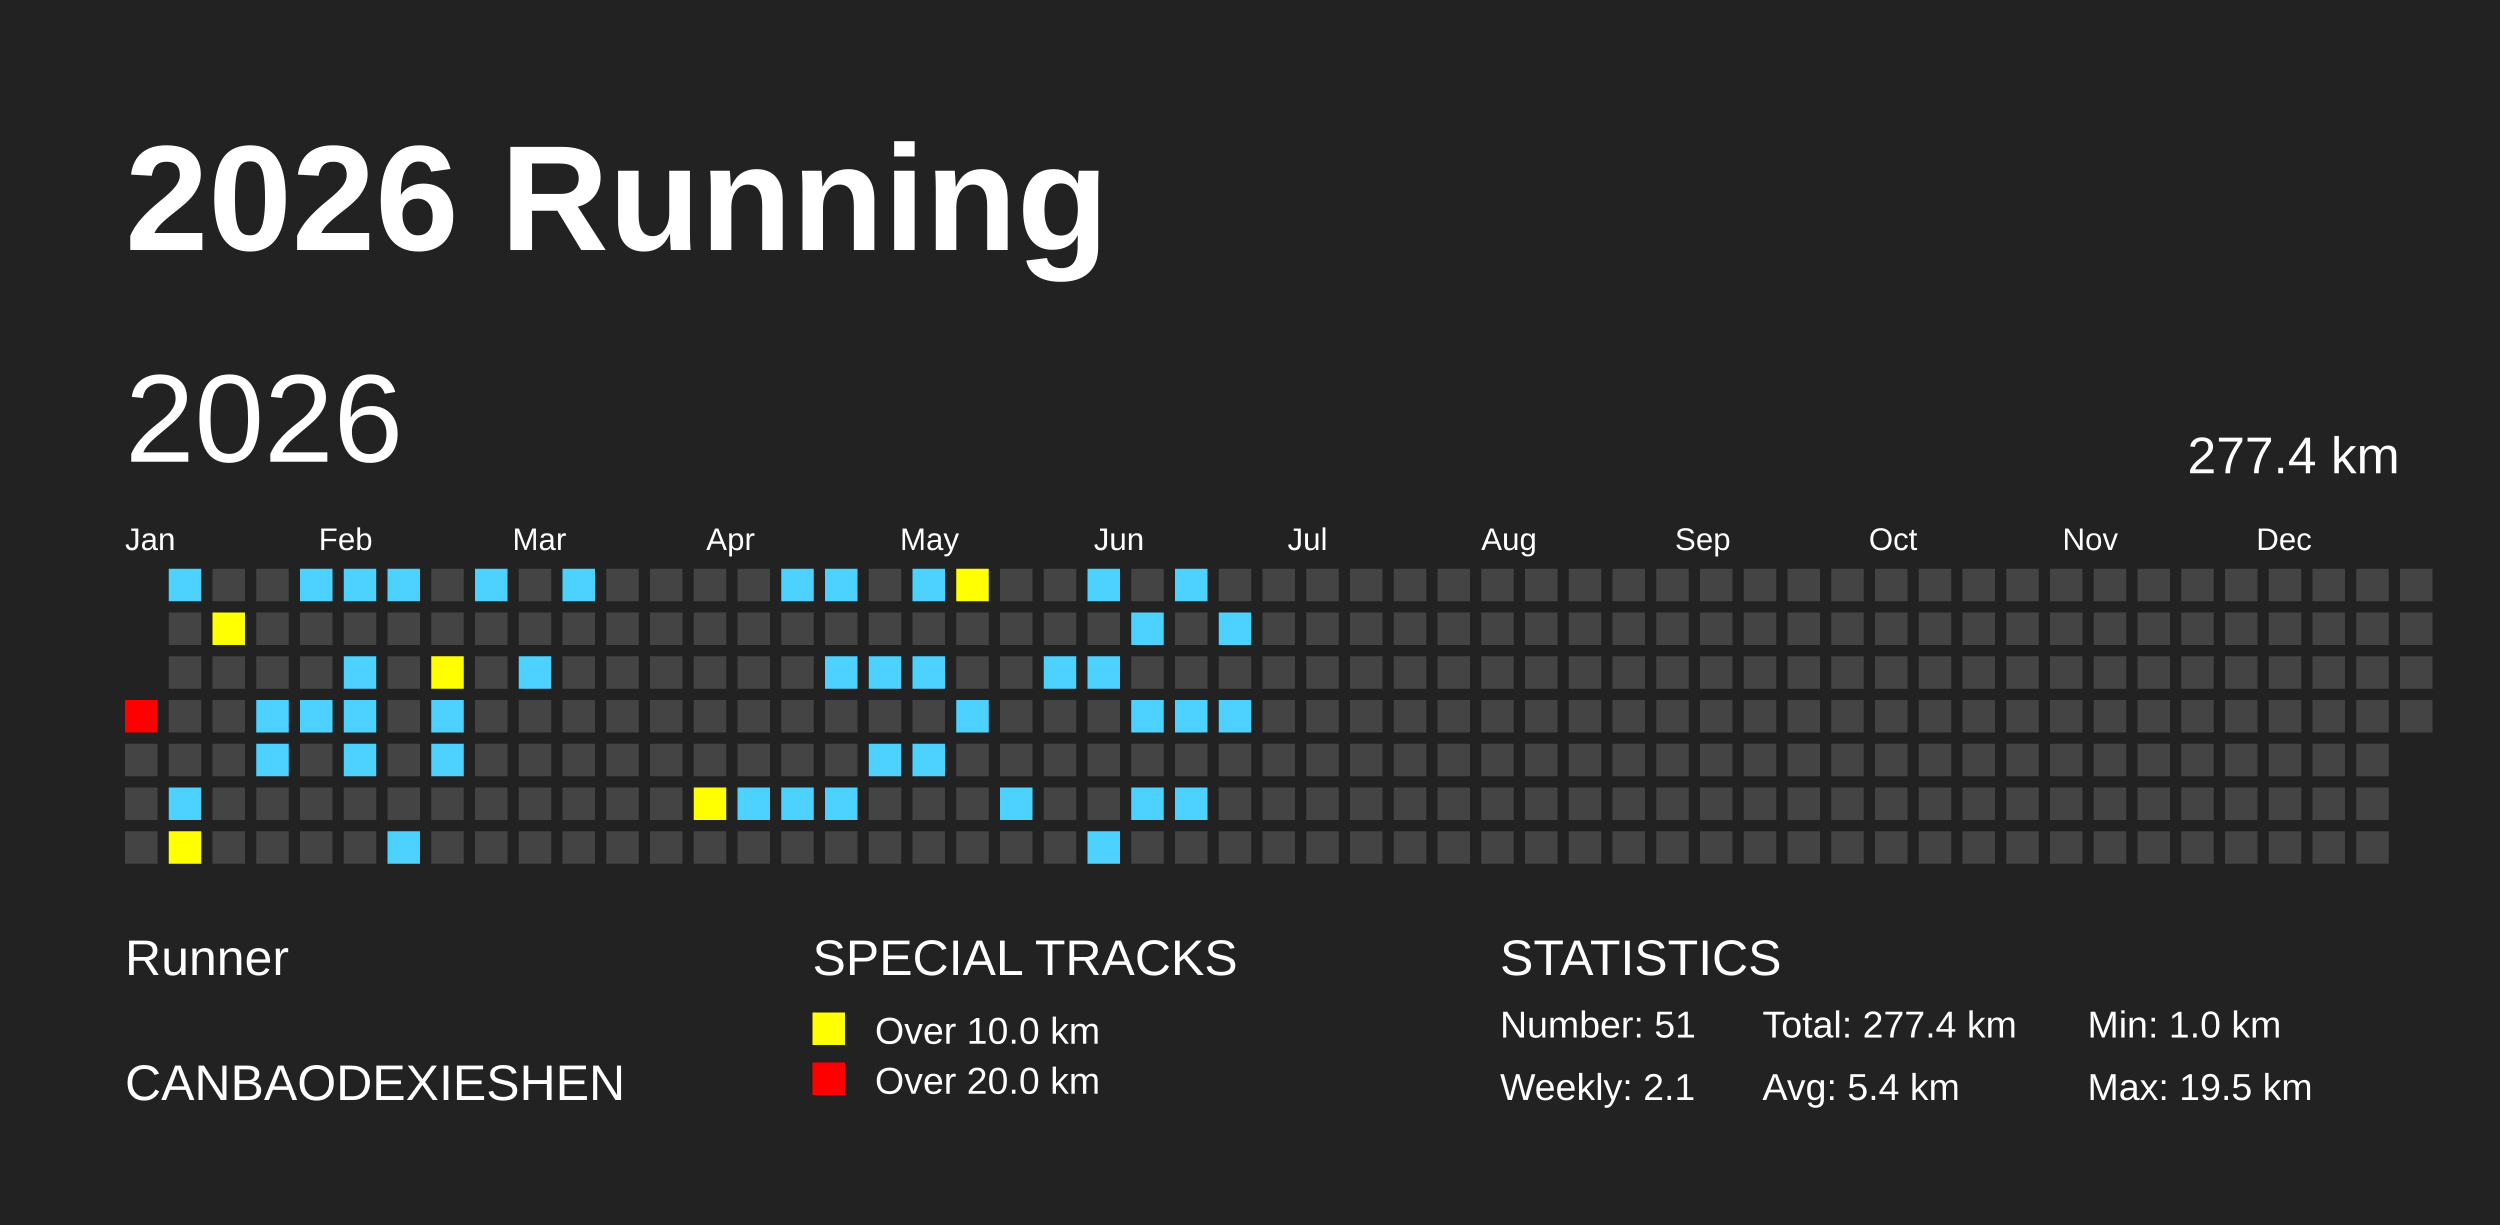
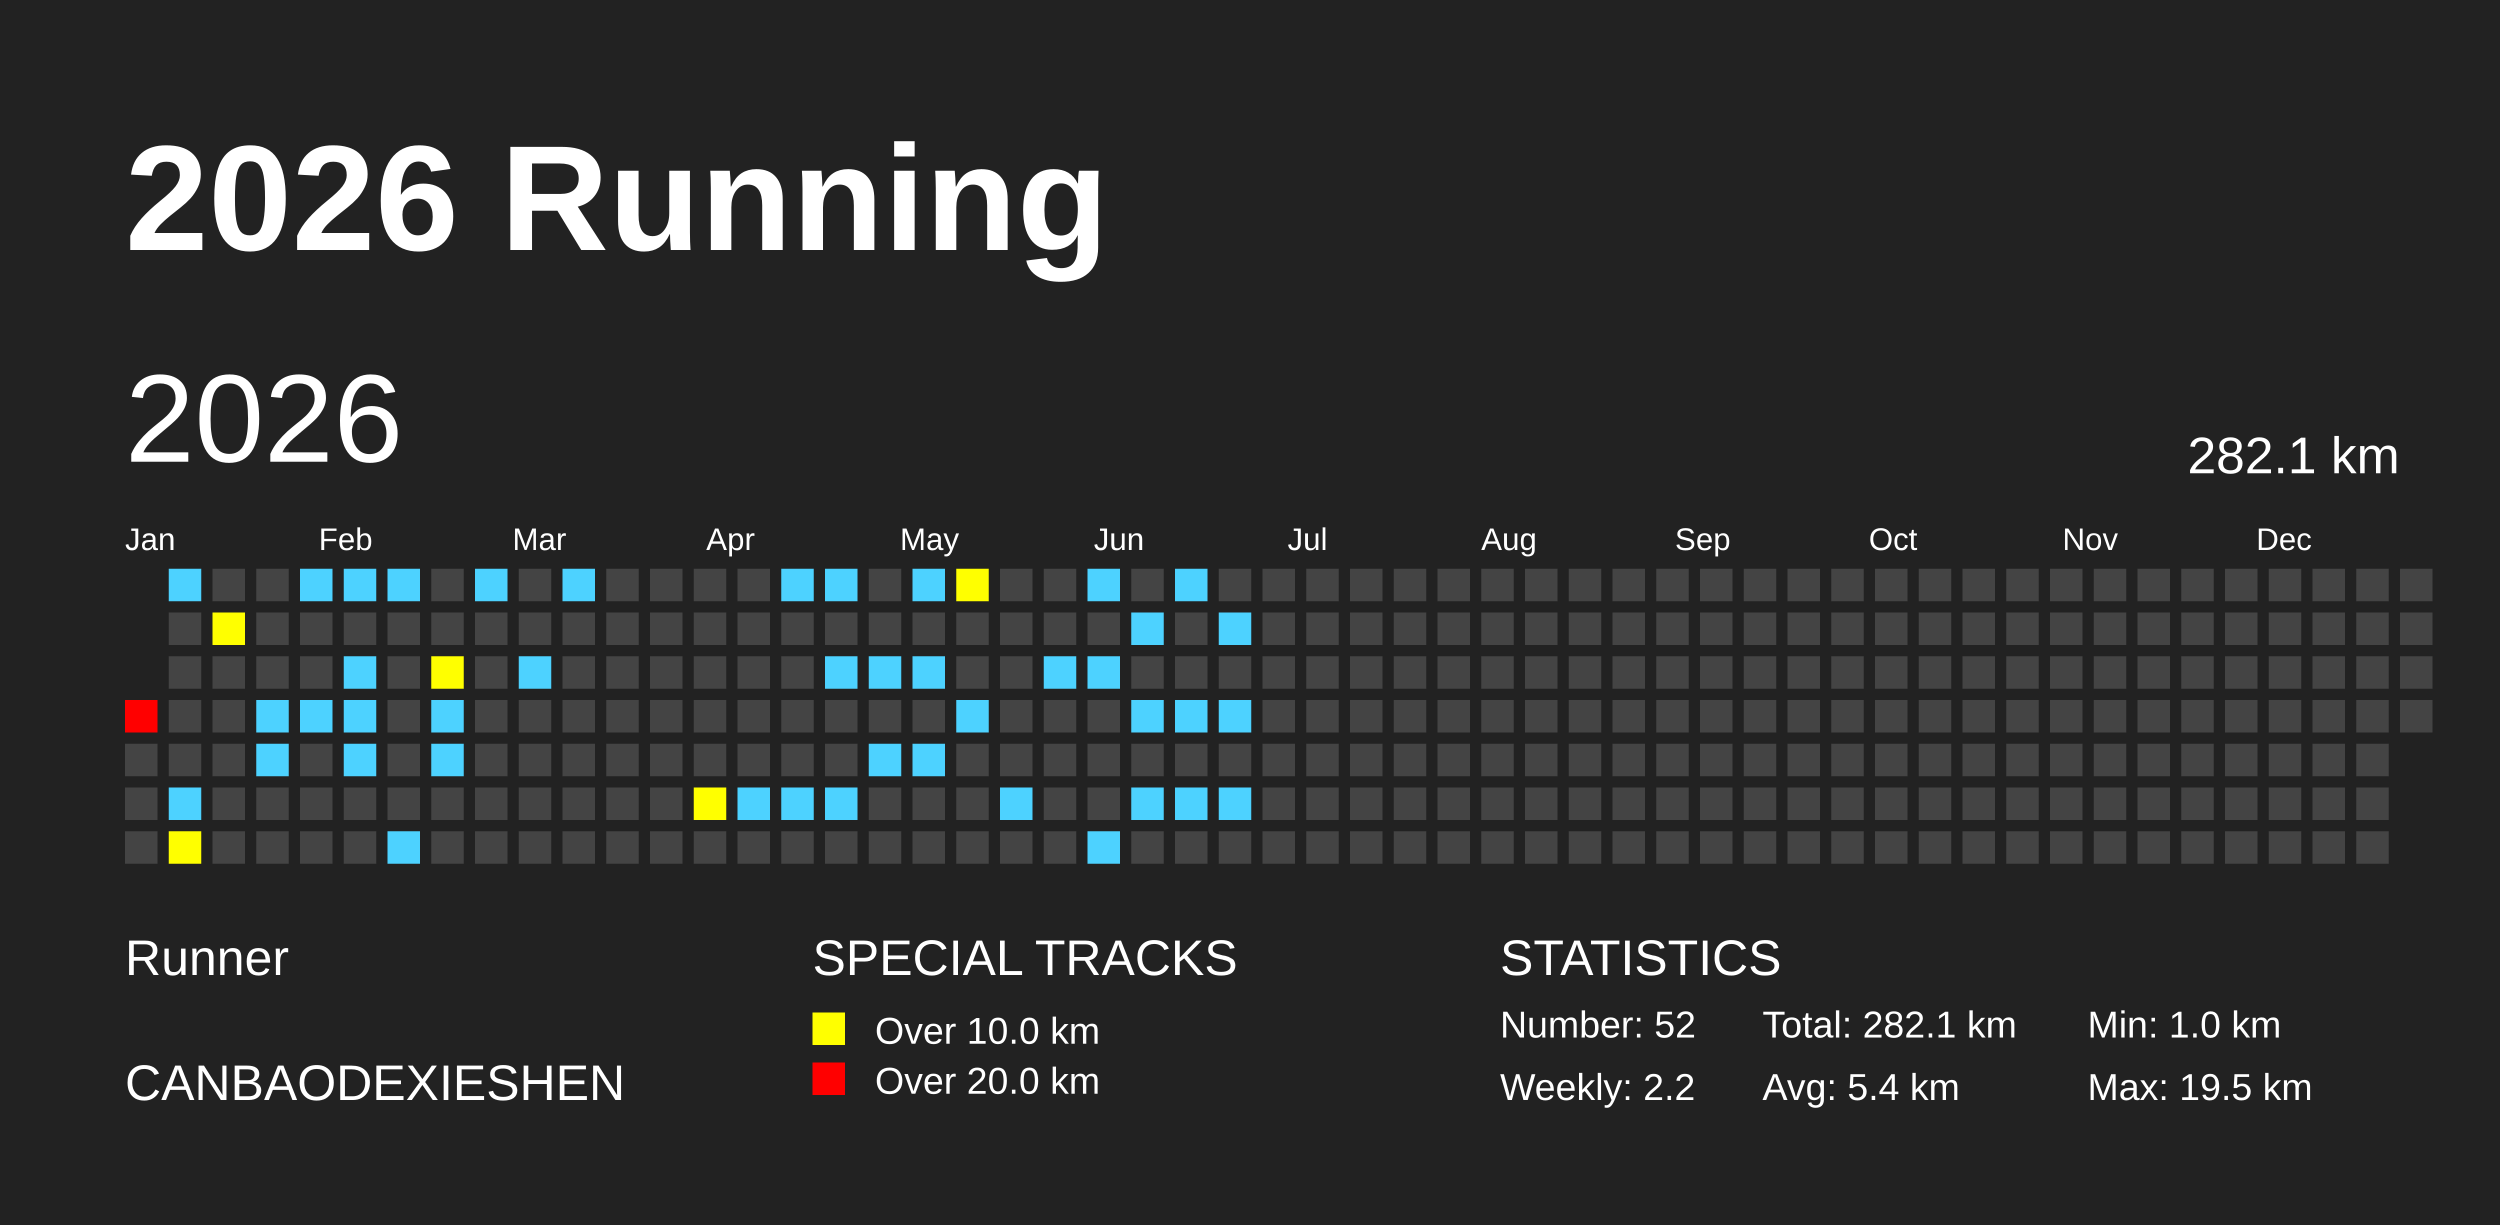
<svg xmlns="http://www.w3.org/2000/svg" baseProfile="full" height="98mm" version="1.1" viewBox="0,0,200,98" width="200mm">
  <defs>
    <pattern height="2" id="indoor-stripe" patternUnits="userSpaceOnUse" width="2">
      <line stroke="white" stroke-opacity="0.45" stroke-width="0.5" x1="0" x2="2" y1="2" y2="0" />
    </pattern>
  </defs>
  <rect fill="#222222" height="98" width="200" x="0" y="0" />
  <text fill="#FFFFFF" style="font-size:12px; font-family:Arial; font-weight:bold;" x="10" y="20">2026 Running</text>
  <text fill="#FFFFFF" style="font-size:4px; font-family:Arial" x="10" y="78">Runner</text>
  <text fill="#FFFFFF" style="font-size:4px; font-family:Arial" x="10" y="88">CANBAODEXIESHEN</text>
  <text fill="#FFFFFF" style="font-size:4px; font-family:Arial" x="65" y="78">SPECIAL TRACKS</text>
  <rect fill="yellow" height="2.6" width="2.6" x="65" y="81" />
  <text fill="#FFFFFF" style="font-size:3px; font-family:Arial" x="70" y="83.5">Over 10.0 km</text>
  <rect fill="red" height="2.6" width="2.6" x="65" y="85" />
  <text fill="#FFFFFF" style="font-size:3px; font-family:Arial" x="70" y="87.5">Over 20.0 km</text>
  <text fill="#FFFFFF" style="font-size:4px; font-family:Arial" x="120" y="78">STATISTICS</text>
-   <text fill="#FFFFFF" style="font-size:3px; font-family:Arial" x="120" y="83">Number: 51</text>
-   <text fill="#FFFFFF" style="font-size:3px; font-family:Arial" x="120" y="88">Weekly: 2.1</text>
-   <text fill="#FFFFFF" style="font-size:3px; font-family:Arial" x="141" y="83">Total: 277.4 km</text>
+   <text fill="#FFFFFF" style="font-size:3px; font-family:Arial" x="120" y="83">Number: 52</text>
+   <text fill="#FFFFFF" style="font-size:3px; font-family:Arial" x="120" y="88">Weekly: 2.2</text>
+   <text fill="#FFFFFF" style="font-size:3px; font-family:Arial" x="141" y="83">Total: 282.1 km</text>
  <text fill="#FFFFFF" style="font-size:3px; font-family:Arial" x="141" y="88">Avg: 5.4 km</text>
  <text fill="#FFFFFF" style="font-size:3px; font-family:Arial" x="167" y="83">Min: 1.0 km</text>
  <text fill="#FFFFFF" style="font-size:3px; font-family:Arial" x="167" y="88">Max: 19.5 km</text>
  <text dominant-baseline="hanging" fill="#FFFFFF" style="font-size:10.0px; font-family:Arial;" x="10" y="30">2026</text>
-   <text dominant-baseline="hanging" fill="#FFFFFF" style="font-size:4.125px; font-family:Arial;" x="175" y="35">277.4 km</text>
+   <text dominant-baseline="hanging" fill="#FFFFFF" style="font-size:4.125px; font-family:Arial;" x="175" y="35">282.1 km</text>
  <text fill="#FFFFFF" style="font-size:2.5px; font-family:Arial" x="10.0" y="44">Jan</text>
  <text fill="#FFFFFF" style="font-size:2.5px; font-family:Arial" x="25.5" y="44">Feb</text>
  <text fill="#FFFFFF" style="font-size:2.5px; font-family:Arial" x="41.0" y="44">Mar</text>
  <text fill="#FFFFFF" style="font-size:2.5px; font-family:Arial" x="56.5" y="44">Apr</text>
  <text fill="#FFFFFF" style="font-size:2.5px; font-family:Arial" x="72.0" y="44">May</text>
  <text fill="#FFFFFF" style="font-size:2.5px; font-family:Arial" x="87.5" y="44">Jun</text>
  <text fill="#FFFFFF" style="font-size:2.5px; font-family:Arial" x="103.0" y="44">Jul</text>
  <text fill="#FFFFFF" style="font-size:2.5px; font-family:Arial" x="118.5" y="44">Aug</text>
  <text fill="#FFFFFF" style="font-size:2.5px; font-family:Arial" x="134.0" y="44">Sep</text>
  <text fill="#FFFFFF" style="font-size:2.5px; font-family:Arial" x="149.5" y="44">Oct</text>
  <text fill="#FFFFFF" style="font-size:2.5px; font-family:Arial" x="165.0" y="44">Nov</text>
  <text fill="#FFFFFF" style="font-size:2.5px; font-family:Arial" x="180.5" y="44">Dec</text>
  <rect fill="red" height="2.6" width="2.6" x="10.0" y="56.0" />
  <rect fill="#444444" height="2.6" width="2.6" x="10.0" y="59.5" />
  <rect fill="#444444" height="2.6" width="2.6" x="10.0" y="63.0" />
  <rect fill="#444444" height="2.6" width="2.6" x="10.0" y="66.5" />
  <rect fill="#4DD2FF" height="2.6" width="2.6" x="13.5" y="45.5" />
  <rect fill="#444444" height="2.6" width="2.6" x="13.5" y="49.0" />
  <rect fill="#444444" height="2.6" width="2.6" x="13.5" y="52.5" />
  <rect fill="#444444" height="2.6" width="2.6" x="13.5" y="56.0" />
  <rect fill="#444444" height="2.6" width="2.6" x="13.5" y="59.5" />
  <rect fill="#4DD2FF" height="2.6" width="2.6" x="13.5" y="63.0" />
  <rect fill="yellow" height="2.6" width="2.6" x="13.5" y="66.5" />
  <rect fill="#444444" height="2.6" width="2.6" x="17.0" y="45.5" />
  <rect fill="yellow" height="2.6" width="2.6" x="17.0" y="49.0" />
  <rect fill="#444444" height="2.6" width="2.6" x="17.0" y="52.5" />
  <rect fill="#444444" height="2.6" width="2.6" x="17.0" y="56.0" />
  <rect fill="#444444" height="2.6" width="2.6" x="17.0" y="59.5" />
  <rect fill="#444444" height="2.6" width="2.6" x="17.0" y="63.0" />
  <rect fill="#444444" height="2.6" width="2.6" x="17.0" y="66.5" />
  <rect fill="#444444" height="2.6" width="2.6" x="20.5" y="45.5" />
  <rect fill="#444444" height="2.6" width="2.6" x="20.5" y="49.0" />
  <rect fill="#444444" height="2.6" width="2.6" x="20.5" y="52.5" />
  <rect fill="#4DD2FF" height="2.6" width="2.6" x="20.5" y="56.0" />
  <rect fill="#4DD2FF" height="2.6" width="2.6" x="20.5" y="59.5" />
  <rect fill="#444444" height="2.6" width="2.6" x="20.5" y="63.0" />
  <rect fill="#444444" height="2.6" width="2.6" x="20.5" y="66.5" />
  <rect fill="#4DD2FF" height="2.6" width="2.6" x="24.0" y="45.5" />
  <rect fill="#444444" height="2.6" width="2.6" x="24.0" y="49.0" />
  <rect fill="#444444" height="2.6" width="2.6" x="24.0" y="52.5" />
  <rect fill="#4DD2FF" height="2.6" width="2.6" x="24.0" y="56.0" />
  <rect fill="#444444" height="2.6" width="2.6" x="24.0" y="59.5" />
  <rect fill="#444444" height="2.6" width="2.6" x="24.0" y="63.0" />
  <rect fill="#444444" height="2.6" width="2.6" x="24.0" y="66.5" />
  <rect fill="#4DD2FF" height="2.6" width="2.6" x="27.5" y="45.5" />
  <rect fill="#444444" height="2.6" width="2.6" x="27.5" y="49.0" />
  <rect fill="#4DD2FF" height="2.6" width="2.6" x="27.5" y="52.5" />
  <rect fill="#4DD2FF" height="2.6" width="2.6" x="27.5" y="56.0" />
  <rect fill="#4DD2FF" height="2.6" width="2.6" x="27.5" y="59.5" />
  <rect fill="#444444" height="2.6" width="2.6" x="27.5" y="63.0" />
  <rect fill="#444444" height="2.6" width="2.6" x="27.5" y="66.5" />
  <rect fill="#4DD2FF" height="2.6" width="2.6" x="31.0" y="45.5" />
  <rect fill="#444444" height="2.6" width="2.6" x="31.0" y="49.0" />
  <rect fill="#444444" height="2.6" width="2.6" x="31.0" y="52.5" />
  <rect fill="#444444" height="2.6" width="2.6" x="31.0" y="56.0" />
  <rect fill="#444444" height="2.6" width="2.6" x="31.0" y="59.5" />
  <rect fill="#444444" height="2.6" width="2.6" x="31.0" y="63.0" />
  <rect fill="#4DD2FF" height="2.6" width="2.6" x="31.0" y="66.5" />
  <rect fill="#444444" height="2.6" width="2.6" x="34.5" y="45.5" />
  <rect fill="#444444" height="2.6" width="2.6" x="34.5" y="49.0" />
  <rect fill="yellow" height="2.6" width="2.6" x="34.5" y="52.5" />
  <rect fill="#4DD2FF" height="2.6" width="2.6" x="34.5" y="56.0" />
  <rect fill="#4DD2FF" height="2.6" width="2.6" x="34.5" y="59.5" />
  <rect fill="#444444" height="2.6" width="2.6" x="34.5" y="63.0" />
  <rect fill="#444444" height="2.6" width="2.6" x="34.5" y="66.5" />
  <rect fill="#4DD2FF" height="2.6" width="2.6" x="38.0" y="45.5" />
  <rect fill="#444444" height="2.6" width="2.6" x="38.0" y="49.0" />
  <rect fill="#444444" height="2.6" width="2.6" x="38.0" y="52.5" />
  <rect fill="#444444" height="2.6" width="2.6" x="38.0" y="56.0" />
  <rect fill="#444444" height="2.6" width="2.6" x="38.0" y="59.5" />
  <rect fill="#444444" height="2.6" width="2.6" x="38.0" y="63.0" />
  <rect fill="#444444" height="2.6" width="2.6" x="38.0" y="66.5" />
  <rect fill="#444444" height="2.6" width="2.6" x="41.5" y="45.5" />
  <rect fill="#444444" height="2.6" width="2.6" x="41.5" y="49.0" />
  <rect fill="#4DD2FF" height="2.6" width="2.6" x="41.5" y="52.5" />
  <rect fill="#444444" height="2.6" width="2.6" x="41.5" y="56.0" />
  <rect fill="#444444" height="2.6" width="2.6" x="41.5" y="59.5" />
  <rect fill="#444444" height="2.6" width="2.6" x="41.5" y="63.0" />
  <rect fill="#444444" height="2.6" width="2.6" x="41.5" y="66.5" />
  <rect fill="#4DD2FF" height="2.6" width="2.6" x="45.0" y="45.5" />
  <rect fill="#444444" height="2.6" width="2.6" x="45.0" y="49.0" />
  <rect fill="#444444" height="2.6" width="2.6" x="45.0" y="52.5" />
  <rect fill="#444444" height="2.6" width="2.6" x="45.0" y="56.0" />
  <rect fill="#444444" height="2.6" width="2.6" x="45.0" y="59.5" />
  <rect fill="#444444" height="2.6" width="2.6" x="45.0" y="63.0" />
  <rect fill="#444444" height="2.6" width="2.6" x="45.0" y="66.5" />
  <rect fill="#444444" height="2.6" width="2.6" x="48.5" y="45.5" />
  <rect fill="#444444" height="2.6" width="2.6" x="48.5" y="49.0" />
  <rect fill="#444444" height="2.6" width="2.6" x="48.5" y="52.5" />
  <rect fill="#444444" height="2.6" width="2.6" x="48.5" y="56.0" />
  <rect fill="#444444" height="2.6" width="2.6" x="48.5" y="59.5" />
  <rect fill="#444444" height="2.6" width="2.6" x="48.5" y="63.0" />
  <rect fill="#444444" height="2.6" width="2.6" x="48.5" y="66.5" />
  <rect fill="#444444" height="2.6" width="2.6" x="52.0" y="45.5" />
  <rect fill="#444444" height="2.6" width="2.6" x="52.0" y="49.0" />
  <rect fill="#444444" height="2.6" width="2.6" x="52.0" y="52.5" />
  <rect fill="#444444" height="2.6" width="2.6" x="52.0" y="56.0" />
  <rect fill="#444444" height="2.6" width="2.6" x="52.0" y="59.5" />
  <rect fill="#444444" height="2.6" width="2.6" x="52.0" y="63.0" />
  <rect fill="#444444" height="2.6" width="2.6" x="52.0" y="66.5" />
  <rect fill="#444444" height="2.6" width="2.6" x="55.5" y="45.5" />
  <rect fill="#444444" height="2.6" width="2.6" x="55.5" y="49.0" />
  <rect fill="#444444" height="2.6" width="2.6" x="55.5" y="52.5" />
  <rect fill="#444444" height="2.6" width="2.6" x="55.5" y="56.0" />
  <rect fill="#444444" height="2.6" width="2.6" x="55.5" y="59.5" />
  <rect fill="yellow" height="2.6" width="2.6" x="55.5" y="63.0" />
  <rect fill="#444444" height="2.6" width="2.6" x="55.5" y="66.5" />
  <rect fill="#444444" height="2.6" width="2.6" x="59.0" y="45.5" />
  <rect fill="#444444" height="2.6" width="2.6" x="59.0" y="49.0" />
  <rect fill="#444444" height="2.6" width="2.6" x="59.0" y="52.5" />
  <rect fill="#444444" height="2.6" width="2.6" x="59.0" y="56.0" />
  <rect fill="#444444" height="2.6" width="2.6" x="59.0" y="59.5" />
  <rect fill="#4DD2FF" height="2.6" width="2.6" x="59.0" y="63.0" />
  <rect fill="#444444" height="2.6" width="2.6" x="59.0" y="66.5" />
  <rect fill="#4DD2FF" height="2.6" width="2.6" x="62.5" y="45.5" />
  <rect fill="#444444" height="2.6" width="2.6" x="62.5" y="49.0" />
  <rect fill="#444444" height="2.6" width="2.6" x="62.5" y="52.5" />
  <rect fill="#444444" height="2.6" width="2.6" x="62.5" y="56.0" />
  <rect fill="#444444" height="2.6" width="2.6" x="62.5" y="59.5" />
  <rect fill="#4DD2FF" height="2.6" width="2.6" x="62.5" y="63.0" />
  <rect fill="#444444" height="2.6" width="2.6" x="62.5" y="66.5" />
  <rect fill="#4DD2FF" height="2.6" width="2.6" x="66.0" y="45.5" />
  <rect fill="#444444" height="2.6" width="2.6" x="66.0" y="49.0" />
  <rect fill="#4DD2FF" height="2.6" width="2.6" x="66.0" y="52.5" />
  <rect fill="#444444" height="2.6" width="2.6" x="66.0" y="56.0" />
  <rect fill="#444444" height="2.6" width="2.6" x="66.0" y="59.5" />
  <rect fill="#4DD2FF" height="2.6" width="2.6" x="66.0" y="63.0" />
  <rect fill="#444444" height="2.6" width="2.6" x="66.0" y="66.5" />
  <rect fill="#444444" height="2.6" width="2.6" x="69.5" y="45.5" />
  <rect fill="#444444" height="2.6" width="2.6" x="69.5" y="49.0" />
  <rect fill="#4DD2FF" height="2.6" width="2.6" x="69.5" y="52.5" />
  <rect fill="#444444" height="2.6" width="2.6" x="69.5" y="56.0" />
  <rect fill="#4DD2FF" height="2.6" width="2.6" x="69.5" y="59.5" />
  <rect fill="#444444" height="2.6" width="2.6" x="69.5" y="63.0" />
  <rect fill="#444444" height="2.6" width="2.6" x="69.5" y="66.5" />
  <rect fill="#4DD2FF" height="2.6" width="2.6" x="73.0" y="45.5" />
  <rect fill="#444444" height="2.6" width="2.6" x="73.0" y="49.0" />
  <rect fill="#4DD2FF" height="2.6" width="2.6" x="73.0" y="52.5" />
  <rect fill="#444444" height="2.6" width="2.6" x="73.0" y="56.0" />
  <rect fill="#4DD2FF" height="2.6" width="2.6" x="73.0" y="59.5" />
  <rect fill="#444444" height="2.6" width="2.6" x="73.0" y="63.0" />
  <rect fill="#444444" height="2.6" width="2.6" x="73.0" y="66.5" />
  <rect fill="yellow" height="2.6" width="2.6" x="76.5" y="45.5" />
  <rect fill="#444444" height="2.6" width="2.6" x="76.5" y="49.0" />
  <rect fill="#444444" height="2.6" width="2.6" x="76.5" y="52.5" />
  <rect fill="#4DD2FF" height="2.6" width="2.6" x="76.5" y="56.0" />
  <rect fill="#444444" height="2.6" width="2.6" x="76.5" y="59.5" />
  <rect fill="#444444" height="2.6" width="2.6" x="76.5" y="63.0" />
  <rect fill="#444444" height="2.6" width="2.6" x="76.5" y="66.5" />
  <rect fill="#444444" height="2.6" width="2.6" x="80.0" y="45.5" />
  <rect fill="#444444" height="2.6" width="2.6" x="80.0" y="49.0" />
  <rect fill="#444444" height="2.6" width="2.6" x="80.0" y="52.5" />
  <rect fill="#444444" height="2.6" width="2.6" x="80.0" y="56.0" />
  <rect fill="#444444" height="2.6" width="2.6" x="80.0" y="59.5" />
  <rect fill="#4DD2FF" height="2.6" width="2.6" x="80.0" y="63.0" />
  <rect fill="#444444" height="2.6" width="2.6" x="80.0" y="66.5" />
  <rect fill="#444444" height="2.6" width="2.6" x="83.5" y="45.5" />
  <rect fill="#444444" height="2.6" width="2.6" x="83.5" y="49.0" />
  <rect fill="#4DD2FF" height="2.6" width="2.6" x="83.5" y="52.5" />
  <rect fill="#444444" height="2.6" width="2.6" x="83.5" y="56.0" />
  <rect fill="#444444" height="2.6" width="2.6" x="83.5" y="59.5" />
  <rect fill="#444444" height="2.6" width="2.6" x="83.5" y="63.0" />
  <rect fill="#444444" height="2.6" width="2.6" x="83.5" y="66.5" />
  <rect fill="#4DD2FF" height="2.6" width="2.6" x="87.0" y="45.5" />
  <rect fill="#444444" height="2.6" width="2.6" x="87.0" y="49.0" />
  <rect fill="#4DD2FF" height="2.6" width="2.6" x="87.0" y="52.5" />
  <rect fill="#444444" height="2.6" width="2.6" x="87.0" y="56.0" />
  <rect fill="#444444" height="2.6" width="2.6" x="87.0" y="59.5" />
  <rect fill="#444444" height="2.6" width="2.6" x="87.0" y="63.0" />
  <rect fill="#4DD2FF" height="2.6" width="2.6" x="87.0" y="66.5" />
  <rect fill="#444444" height="2.6" width="2.6" x="90.5" y="45.5" />
  <rect fill="#4DD2FF" height="2.6" width="2.6" x="90.5" y="49.0" />
  <rect fill="#444444" height="2.6" width="2.6" x="90.5" y="52.5" />
  <rect fill="#4DD2FF" height="2.6" width="2.6" x="90.5" y="56.0" />
  <rect fill="#444444" height="2.6" width="2.6" x="90.5" y="59.5" />
  <rect fill="#4DD2FF" height="2.6" width="2.6" x="90.5" y="63.0" />
  <rect fill="#444444" height="2.6" width="2.6" x="90.5" y="66.5" />
  <rect fill="#4DD2FF" height="2.6" width="2.6" x="94.0" y="45.5" />
  <rect fill="#444444" height="2.6" width="2.6" x="94.0" y="49.0" />
  <rect fill="#444444" height="2.6" width="2.6" x="94.0" y="52.5" />
  <rect fill="#4DD2FF" height="2.6" width="2.6" x="94.0" y="56.0" />
  <rect fill="#444444" height="2.6" width="2.6" x="94.0" y="59.5" />
  <rect fill="#4DD2FF" height="2.6" width="2.6" x="94.0" y="63.0" />
  <rect fill="#444444" height="2.6" width="2.6" x="94.0" y="66.5" />
  <rect fill="#444444" height="2.6" width="2.6" x="97.5" y="45.5" />
  <rect fill="#4DD2FF" height="2.6" width="2.6" x="97.5" y="49.0" />
  <rect fill="#444444" height="2.6" width="2.6" x="97.5" y="52.5" />
  <rect fill="#4DD2FF" height="2.6" width="2.6" x="97.5" y="56.0" />
  <rect fill="#444444" height="2.6" width="2.6" x="97.5" y="59.5" />
-   <rect fill="#444444" height="2.6" width="2.6" x="97.5" y="63.0" />
+   <rect fill="#4DD2FF" height="2.6" width="2.6" x="97.5" y="63.0" />
  <rect fill="#444444" height="2.6" width="2.6" x="97.5" y="66.5" />
  <rect fill="#444444" height="2.6" width="2.6" x="101.0" y="45.5" />
  <rect fill="#444444" height="2.6" width="2.6" x="101.0" y="49.0" />
  <rect fill="#444444" height="2.6" width="2.6" x="101.0" y="52.5" />
  <rect fill="#444444" height="2.6" width="2.6" x="101.0" y="56.0" />
  <rect fill="#444444" height="2.6" width="2.6" x="101.0" y="59.5" />
  <rect fill="#444444" height="2.6" width="2.6" x="101.0" y="63.0" />
  <rect fill="#444444" height="2.6" width="2.6" x="101.0" y="66.5" />
  <rect fill="#444444" height="2.6" width="2.6" x="104.5" y="45.5" />
  <rect fill="#444444" height="2.6" width="2.6" x="104.5" y="49.0" />
  <rect fill="#444444" height="2.6" width="2.6" x="104.5" y="52.5" />
  <rect fill="#444444" height="2.6" width="2.6" x="104.5" y="56.0" />
  <rect fill="#444444" height="2.6" width="2.6" x="104.5" y="59.5" />
  <rect fill="#444444" height="2.6" width="2.6" x="104.5" y="63.0" />
  <rect fill="#444444" height="2.6" width="2.6" x="104.5" y="66.5" />
  <rect fill="#444444" height="2.6" width="2.6" x="108.0" y="45.5" />
  <rect fill="#444444" height="2.6" width="2.6" x="108.0" y="49.0" />
  <rect fill="#444444" height="2.6" width="2.6" x="108.0" y="52.5" />
  <rect fill="#444444" height="2.6" width="2.6" x="108.0" y="56.0" />
  <rect fill="#444444" height="2.6" width="2.6" x="108.0" y="59.5" />
  <rect fill="#444444" height="2.6" width="2.6" x="108.0" y="63.0" />
  <rect fill="#444444" height="2.6" width="2.6" x="108.0" y="66.5" />
  <rect fill="#444444" height="2.6" width="2.6" x="111.5" y="45.5" />
  <rect fill="#444444" height="2.6" width="2.6" x="111.5" y="49.0" />
  <rect fill="#444444" height="2.6" width="2.6" x="111.5" y="52.5" />
  <rect fill="#444444" height="2.6" width="2.6" x="111.5" y="56.0" />
  <rect fill="#444444" height="2.6" width="2.6" x="111.5" y="59.5" />
  <rect fill="#444444" height="2.6" width="2.6" x="111.5" y="63.0" />
  <rect fill="#444444" height="2.6" width="2.6" x="111.5" y="66.5" />
  <rect fill="#444444" height="2.6" width="2.6" x="115.0" y="45.5" />
  <rect fill="#444444" height="2.6" width="2.6" x="115.0" y="49.0" />
  <rect fill="#444444" height="2.6" width="2.6" x="115.0" y="52.5" />
  <rect fill="#444444" height="2.6" width="2.6" x="115.0" y="56.0" />
  <rect fill="#444444" height="2.6" width="2.6" x="115.0" y="59.5" />
  <rect fill="#444444" height="2.6" width="2.6" x="115.0" y="63.0" />
  <rect fill="#444444" height="2.6" width="2.6" x="115.0" y="66.5" />
  <rect fill="#444444" height="2.6" width="2.6" x="118.5" y="45.5" />
  <rect fill="#444444" height="2.6" width="2.6" x="118.5" y="49.0" />
  <rect fill="#444444" height="2.6" width="2.6" x="118.5" y="52.5" />
  <rect fill="#444444" height="2.6" width="2.6" x="118.5" y="56.0" />
  <rect fill="#444444" height="2.6" width="2.6" x="118.5" y="59.5" />
  <rect fill="#444444" height="2.6" width="2.6" x="118.5" y="63.0" />
  <rect fill="#444444" height="2.6" width="2.6" x="118.5" y="66.5" />
  <rect fill="#444444" height="2.6" width="2.6" x="122.0" y="45.5" />
  <rect fill="#444444" height="2.6" width="2.6" x="122.0" y="49.0" />
  <rect fill="#444444" height="2.6" width="2.6" x="122.0" y="52.5" />
  <rect fill="#444444" height="2.6" width="2.6" x="122.0" y="56.0" />
  <rect fill="#444444" height="2.6" width="2.6" x="122.0" y="59.5" />
  <rect fill="#444444" height="2.6" width="2.6" x="122.0" y="63.0" />
  <rect fill="#444444" height="2.6" width="2.6" x="122.0" y="66.5" />
  <rect fill="#444444" height="2.6" width="2.6" x="125.5" y="45.5" />
  <rect fill="#444444" height="2.6" width="2.6" x="125.5" y="49.0" />
  <rect fill="#444444" height="2.6" width="2.6" x="125.5" y="52.5" />
  <rect fill="#444444" height="2.6" width="2.6" x="125.5" y="56.0" />
  <rect fill="#444444" height="2.6" width="2.6" x="125.5" y="59.5" />
  <rect fill="#444444" height="2.6" width="2.6" x="125.5" y="63.0" />
  <rect fill="#444444" height="2.6" width="2.6" x="125.5" y="66.5" />
  <rect fill="#444444" height="2.6" width="2.6" x="129.0" y="45.5" />
  <rect fill="#444444" height="2.6" width="2.6" x="129.0" y="49.0" />
  <rect fill="#444444" height="2.6" width="2.6" x="129.0" y="52.5" />
  <rect fill="#444444" height="2.6" width="2.6" x="129.0" y="56.0" />
  <rect fill="#444444" height="2.6" width="2.6" x="129.0" y="59.5" />
  <rect fill="#444444" height="2.6" width="2.6" x="129.0" y="63.0" />
  <rect fill="#444444" height="2.6" width="2.6" x="129.0" y="66.5" />
  <rect fill="#444444" height="2.6" width="2.6" x="132.5" y="45.5" />
  <rect fill="#444444" height="2.6" width="2.6" x="132.5" y="49.0" />
  <rect fill="#444444" height="2.6" width="2.6" x="132.5" y="52.5" />
  <rect fill="#444444" height="2.6" width="2.6" x="132.5" y="56.0" />
  <rect fill="#444444" height="2.6" width="2.6" x="132.5" y="59.5" />
  <rect fill="#444444" height="2.6" width="2.6" x="132.5" y="63.0" />
  <rect fill="#444444" height="2.6" width="2.6" x="132.5" y="66.5" />
  <rect fill="#444444" height="2.6" width="2.6" x="136.0" y="45.5" />
  <rect fill="#444444" height="2.6" width="2.6" x="136.0" y="49.0" />
  <rect fill="#444444" height="2.6" width="2.6" x="136.0" y="52.5" />
  <rect fill="#444444" height="2.6" width="2.6" x="136.0" y="56.0" />
  <rect fill="#444444" height="2.6" width="2.6" x="136.0" y="59.5" />
  <rect fill="#444444" height="2.6" width="2.6" x="136.0" y="63.0" />
  <rect fill="#444444" height="2.6" width="2.6" x="136.0" y="66.5" />
  <rect fill="#444444" height="2.6" width="2.6" x="139.5" y="45.5" />
  <rect fill="#444444" height="2.6" width="2.6" x="139.5" y="49.0" />
  <rect fill="#444444" height="2.6" width="2.6" x="139.5" y="52.5" />
  <rect fill="#444444" height="2.6" width="2.6" x="139.5" y="56.0" />
  <rect fill="#444444" height="2.6" width="2.6" x="139.5" y="59.5" />
  <rect fill="#444444" height="2.6" width="2.6" x="139.5" y="63.0" />
  <rect fill="#444444" height="2.6" width="2.6" x="139.5" y="66.5" />
  <rect fill="#444444" height="2.6" width="2.6" x="143.0" y="45.5" />
  <rect fill="#444444" height="2.6" width="2.6" x="143.0" y="49.0" />
  <rect fill="#444444" height="2.6" width="2.6" x="143.0" y="52.5" />
  <rect fill="#444444" height="2.6" width="2.6" x="143.0" y="56.0" />
  <rect fill="#444444" height="2.6" width="2.6" x="143.0" y="59.5" />
  <rect fill="#444444" height="2.6" width="2.6" x="143.0" y="63.0" />
  <rect fill="#444444" height="2.6" width="2.6" x="143.0" y="66.5" />
  <rect fill="#444444" height="2.6" width="2.6" x="146.5" y="45.5" />
  <rect fill="#444444" height="2.6" width="2.6" x="146.5" y="49.0" />
  <rect fill="#444444" height="2.6" width="2.6" x="146.5" y="52.5" />
  <rect fill="#444444" height="2.6" width="2.6" x="146.5" y="56.0" />
  <rect fill="#444444" height="2.6" width="2.6" x="146.5" y="59.5" />
  <rect fill="#444444" height="2.6" width="2.6" x="146.5" y="63.0" />
  <rect fill="#444444" height="2.6" width="2.6" x="146.5" y="66.5" />
  <rect fill="#444444" height="2.6" width="2.6" x="150.0" y="45.5" />
  <rect fill="#444444" height="2.6" width="2.6" x="150.0" y="49.0" />
  <rect fill="#444444" height="2.6" width="2.6" x="150.0" y="52.5" />
  <rect fill="#444444" height="2.6" width="2.6" x="150.0" y="56.0" />
  <rect fill="#444444" height="2.6" width="2.6" x="150.0" y="59.5" />
  <rect fill="#444444" height="2.6" width="2.6" x="150.0" y="63.0" />
  <rect fill="#444444" height="2.6" width="2.6" x="150.0" y="66.5" />
  <rect fill="#444444" height="2.6" width="2.6" x="153.5" y="45.5" />
  <rect fill="#444444" height="2.6" width="2.6" x="153.5" y="49.0" />
  <rect fill="#444444" height="2.6" width="2.6" x="153.5" y="52.5" />
  <rect fill="#444444" height="2.6" width="2.6" x="153.5" y="56.0" />
  <rect fill="#444444" height="2.6" width="2.6" x="153.5" y="59.5" />
  <rect fill="#444444" height="2.6" width="2.6" x="153.5" y="63.0" />
  <rect fill="#444444" height="2.6" width="2.6" x="153.5" y="66.5" />
  <rect fill="#444444" height="2.6" width="2.6" x="157.0" y="45.5" />
  <rect fill="#444444" height="2.6" width="2.6" x="157.0" y="49.0" />
  <rect fill="#444444" height="2.6" width="2.6" x="157.0" y="52.5" />
  <rect fill="#444444" height="2.6" width="2.6" x="157.0" y="56.0" />
  <rect fill="#444444" height="2.6" width="2.6" x="157.0" y="59.5" />
  <rect fill="#444444" height="2.6" width="2.6" x="157.0" y="63.0" />
  <rect fill="#444444" height="2.6" width="2.6" x="157.0" y="66.5" />
  <rect fill="#444444" height="2.6" width="2.6" x="160.5" y="45.5" />
  <rect fill="#444444" height="2.6" width="2.6" x="160.5" y="49.0" />
  <rect fill="#444444" height="2.6" width="2.6" x="160.5" y="52.5" />
  <rect fill="#444444" height="2.6" width="2.6" x="160.5" y="56.0" />
  <rect fill="#444444" height="2.6" width="2.6" x="160.5" y="59.5" />
  <rect fill="#444444" height="2.6" width="2.6" x="160.5" y="63.0" />
  <rect fill="#444444" height="2.6" width="2.6" x="160.5" y="66.5" />
  <rect fill="#444444" height="2.6" width="2.6" x="164.0" y="45.5" />
  <rect fill="#444444" height="2.6" width="2.6" x="164.0" y="49.0" />
  <rect fill="#444444" height="2.6" width="2.6" x="164.0" y="52.5" />
  <rect fill="#444444" height="2.6" width="2.6" x="164.0" y="56.0" />
  <rect fill="#444444" height="2.6" width="2.6" x="164.0" y="59.5" />
  <rect fill="#444444" height="2.6" width="2.6" x="164.0" y="63.0" />
  <rect fill="#444444" height="2.6" width="2.6" x="164.0" y="66.5" />
  <rect fill="#444444" height="2.6" width="2.6" x="167.5" y="45.5" />
  <rect fill="#444444" height="2.6" width="2.6" x="167.5" y="49.0" />
  <rect fill="#444444" height="2.6" width="2.6" x="167.5" y="52.5" />
  <rect fill="#444444" height="2.6" width="2.6" x="167.5" y="56.0" />
  <rect fill="#444444" height="2.6" width="2.6" x="167.5" y="59.5" />
  <rect fill="#444444" height="2.6" width="2.6" x="167.5" y="63.0" />
  <rect fill="#444444" height="2.6" width="2.6" x="167.5" y="66.5" />
  <rect fill="#444444" height="2.6" width="2.6" x="171.0" y="45.5" />
  <rect fill="#444444" height="2.6" width="2.6" x="171.0" y="49.0" />
  <rect fill="#444444" height="2.6" width="2.6" x="171.0" y="52.5" />
  <rect fill="#444444" height="2.6" width="2.6" x="171.0" y="56.0" />
  <rect fill="#444444" height="2.6" width="2.6" x="171.0" y="59.5" />
  <rect fill="#444444" height="2.6" width="2.6" x="171.0" y="63.0" />
  <rect fill="#444444" height="2.6" width="2.6" x="171.0" y="66.5" />
  <rect fill="#444444" height="2.6" width="2.6" x="174.5" y="45.5" />
  <rect fill="#444444" height="2.6" width="2.6" x="174.5" y="49.0" />
  <rect fill="#444444" height="2.6" width="2.6" x="174.5" y="52.5" />
  <rect fill="#444444" height="2.6" width="2.6" x="174.5" y="56.0" />
  <rect fill="#444444" height="2.6" width="2.6" x="174.5" y="59.5" />
  <rect fill="#444444" height="2.6" width="2.6" x="174.5" y="63.0" />
  <rect fill="#444444" height="2.6" width="2.6" x="174.5" y="66.5" />
  <rect fill="#444444" height="2.6" width="2.6" x="178.0" y="45.5" />
  <rect fill="#444444" height="2.6" width="2.6" x="178.0" y="49.0" />
  <rect fill="#444444" height="2.6" width="2.6" x="178.0" y="52.5" />
  <rect fill="#444444" height="2.6" width="2.6" x="178.0" y="56.0" />
  <rect fill="#444444" height="2.6" width="2.6" x="178.0" y="59.5" />
  <rect fill="#444444" height="2.6" width="2.6" x="178.0" y="63.0" />
  <rect fill="#444444" height="2.6" width="2.6" x="178.0" y="66.5" />
  <rect fill="#444444" height="2.6" width="2.6" x="181.5" y="45.5" />
  <rect fill="#444444" height="2.6" width="2.6" x="181.5" y="49.0" />
  <rect fill="#444444" height="2.6" width="2.6" x="181.5" y="52.5" />
  <rect fill="#444444" height="2.6" width="2.6" x="181.5" y="56.0" />
  <rect fill="#444444" height="2.6" width="2.6" x="181.5" y="59.5" />
  <rect fill="#444444" height="2.6" width="2.6" x="181.5" y="63.0" />
  <rect fill="#444444" height="2.6" width="2.6" x="181.5" y="66.5" />
  <rect fill="#444444" height="2.6" width="2.6" x="185.0" y="45.5" />
  <rect fill="#444444" height="2.6" width="2.6" x="185.0" y="49.0" />
  <rect fill="#444444" height="2.6" width="2.6" x="185.0" y="52.5" />
  <rect fill="#444444" height="2.6" width="2.6" x="185.0" y="56.0" />
  <rect fill="#444444" height="2.6" width="2.6" x="185.0" y="59.5" />
  <rect fill="#444444" height="2.6" width="2.6" x="185.0" y="63.0" />
  <rect fill="#444444" height="2.6" width="2.6" x="185.0" y="66.5" />
  <rect fill="#444444" height="2.6" width="2.6" x="188.5" y="45.5" />
  <rect fill="#444444" height="2.6" width="2.6" x="188.5" y="49.0" />
  <rect fill="#444444" height="2.6" width="2.6" x="188.5" y="52.5" />
  <rect fill="#444444" height="2.6" width="2.6" x="188.5" y="56.0" />
  <rect fill="#444444" height="2.6" width="2.6" x="188.5" y="59.5" />
  <rect fill="#444444" height="2.6" width="2.6" x="188.5" y="63.0" />
  <rect fill="#444444" height="2.6" width="2.6" x="188.5" y="66.5" />
  <rect fill="#444444" height="2.6" width="2.6" x="192.0" y="45.5" />
  <rect fill="#444444" height="2.6" width="2.6" x="192.0" y="49.0" />
  <rect fill="#444444" height="2.6" width="2.6" x="192.0" y="52.5" />
  <rect fill="#444444" height="2.6" width="2.6" x="192.0" y="56.0" />
</svg>
